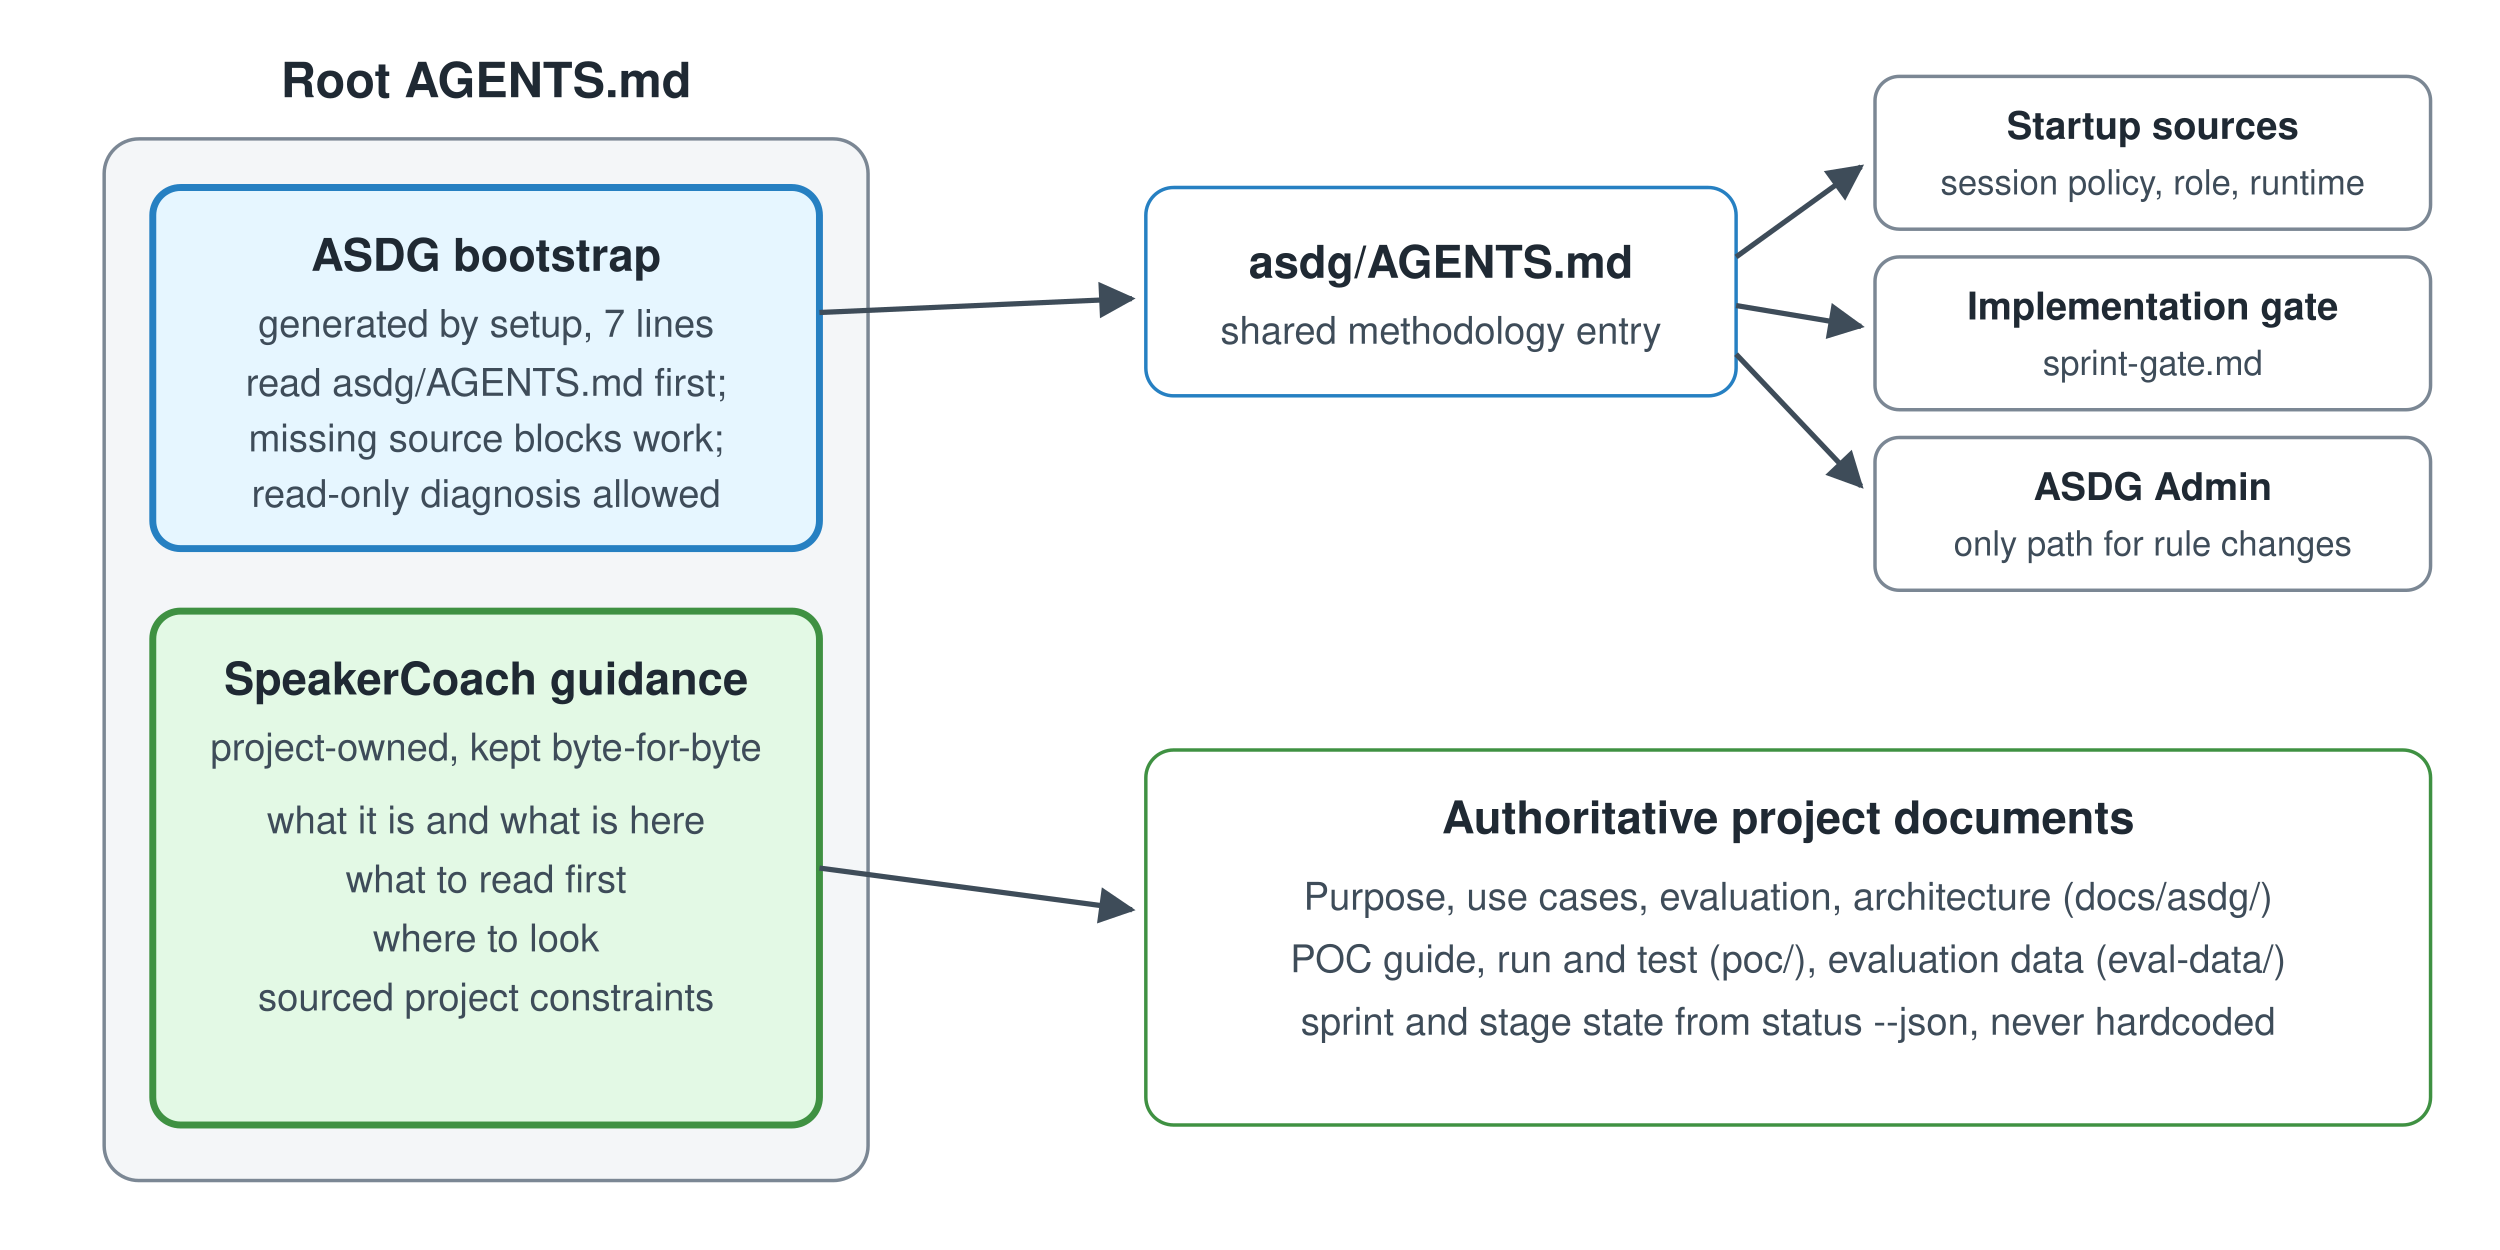
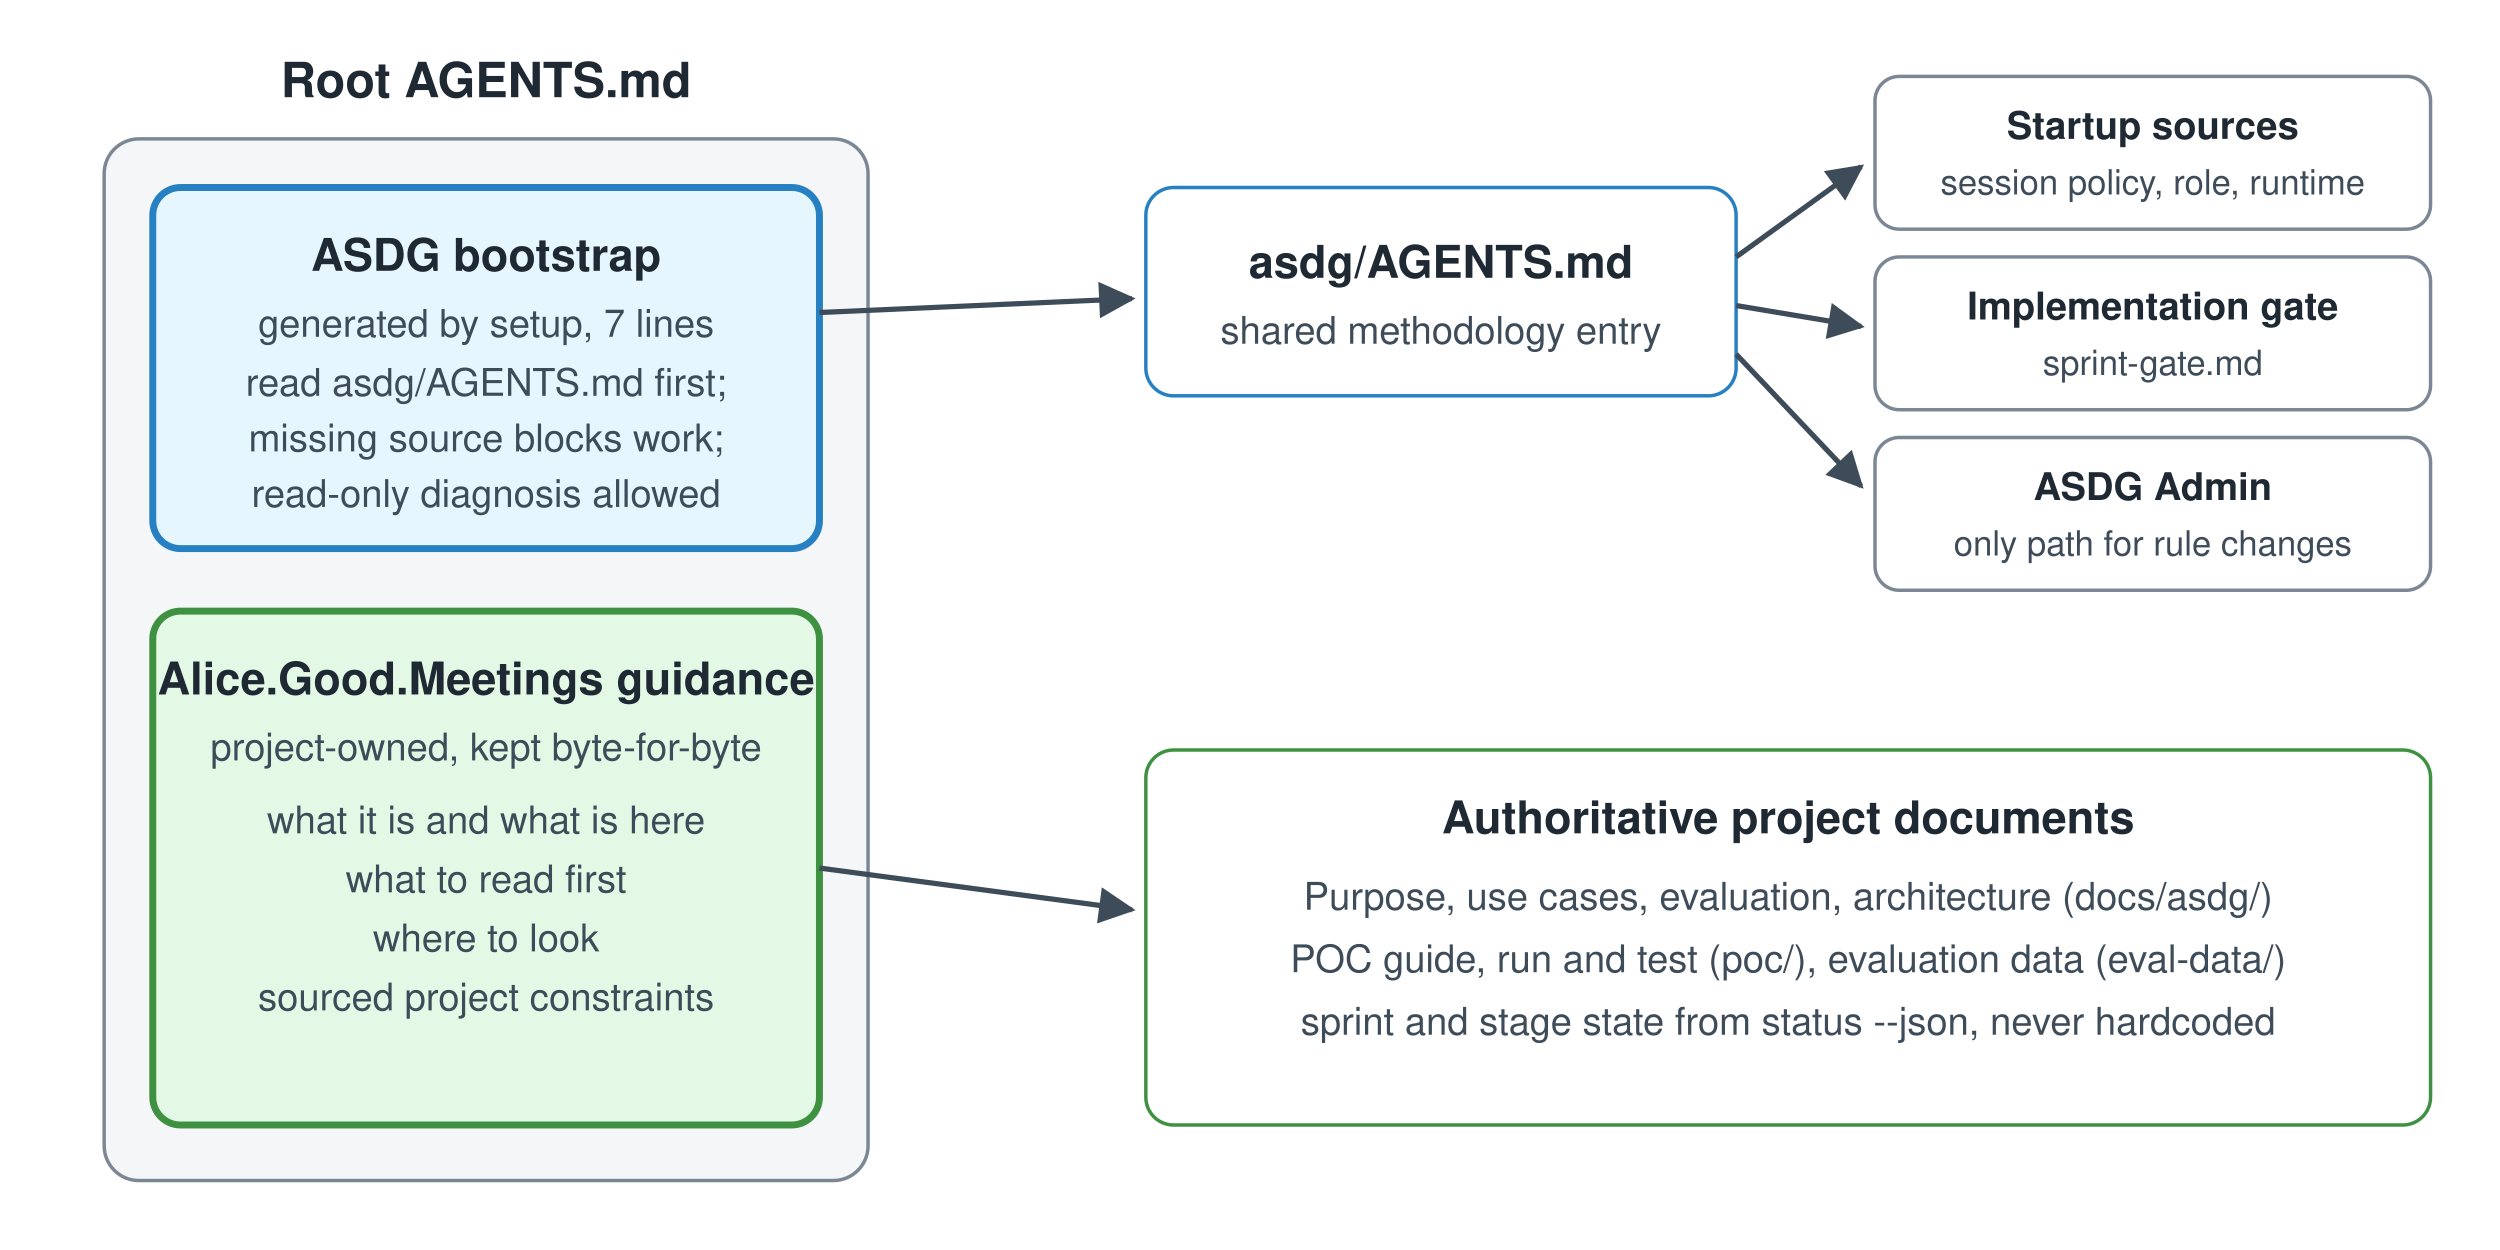
<svg xmlns="http://www.w3.org/2000/svg" viewBox="0 0 720 360" width="720" height="360" role="img" aria-labelledby="t d" font-family="Helvetica, Arial, sans-serif">
  <defs>
    <marker id="a" viewBox="0 0 10 10" refX="9" refY="5" markerWidth="7" markerHeight="7" orient="auto">
      <path d="M0,0 L10,5 L0,10 z" fill="#3e4c59" />
    </marker>
  </defs>
  <rect width="720" height="360" fill="#ffffff" />
  <text x="140" y="28" text-anchor="middle" font-size="14" font-weight="bold" fill="#1f2933">Root AGENTS.md</text>
  <rect x="30" y="40" width="220" height="300" rx="10" fill="#f4f6f8" stroke="#7b8794" />
  <rect x="44" y="54" width="192" height="104" rx="8" fill="#e6f6ff" stroke="#2680c2" stroke-width="2" />
  <text x="140" y="78" text-anchor="middle" font-size="13" font-weight="bold" fill="#1f2933">ASDG bootstrap</text>
  <text x="140" y="97" text-anchor="middle" font-size="11" fill="#3e4c59">generated by setup, 7 lines</text>
  <text x="140" y="114" text-anchor="middle" font-size="11" fill="#3e4c59">read asdg/AGENTS.md first;</text>
  <text x="140" y="130" text-anchor="middle" font-size="11" fill="#3e4c59">missing source blocks work;</text>
  <text x="140" y="146" text-anchor="middle" font-size="11" fill="#3e4c59">read-only diagnosis allowed</text>
  <rect x="44" y="176" width="192" height="148" rx="8" fill="#e3f9e5" stroke="#3f9142" stroke-width="2" />
-   <text x="140" y="200" text-anchor="middle" font-size="13" font-weight="bold" fill="#1f2933">SpeakerCoach guidance</text>
+   <text x="140" y="200" text-anchor="middle" font-size="13" font-weight="bold" fill="#1f2933">Alice.Good.Meetings guidance</text>
  <text x="140" y="219" text-anchor="middle" font-size="11" fill="#3e4c59">project-owned, kept byte-for-byte</text>
  <text x="140" y="240" text-anchor="middle" font-size="11" fill="#3e4c59">what it is and what is here</text>
  <text x="140" y="257" text-anchor="middle" font-size="11" fill="#3e4c59">what to read first</text>
  <text x="140" y="274" text-anchor="middle" font-size="11" fill="#3e4c59">where to look</text>
  <text x="140" y="291" text-anchor="middle" font-size="11" fill="#3e4c59">sourced project constraints</text>
  <rect x="330" y="54" width="170" height="60" rx="8" fill="#ffffff" stroke="#2680c2" />
  <text x="415" y="80" text-anchor="middle" font-size="13" font-weight="bold" fill="#1f2933">asdg/AGENTS.md</text>
  <text x="415" y="99" text-anchor="middle" font-size="11" fill="#3e4c59">shared methodology entry</text>
  <path d="M236,90 L326,86" stroke="#3e4c59" stroke-width="1.5" fill="none" marker-end="url(#a)" />
  <rect x="540" y="22" width="160" height="44" rx="7" fill="#ffffff" stroke="#7b8794" />
  <text x="620" y="40" text-anchor="middle" font-size="11" font-weight="bold" fill="#1f2933">Startup sources</text>
  <text x="620" y="56" text-anchor="middle" font-size="10" fill="#3e4c59">session policy, role, runtime</text>
  <rect x="540" y="74" width="160" height="44" rx="7" fill="#ffffff" stroke="#7b8794" />
  <text x="620" y="92" text-anchor="middle" font-size="11" font-weight="bold" fill="#1f2933">Implementation gate</text>
  <text x="620" y="108" text-anchor="middle" font-size="10" fill="#3e4c59">sprint-gate.md</text>
  <rect x="540" y="126" width="160" height="44" rx="7" fill="#ffffff" stroke="#7b8794" />
  <text x="620" y="144" text-anchor="middle" font-size="11" font-weight="bold" fill="#1f2933">ASDG Admin</text>
  <text x="620" y="160" text-anchor="middle" font-size="10" fill="#3e4c59">only path for rule changes</text>
  <path d="M500,74 L536,48" stroke="#3e4c59" stroke-width="1.5" fill="none" marker-end="url(#a)" />
  <path d="M500,88 L536,94" stroke="#3e4c59" stroke-width="1.5" fill="none" marker-end="url(#a)" />
  <path d="M500,102 L536,140" stroke="#3e4c59" stroke-width="1.5" fill="none" marker-end="url(#a)" />
  <rect x="330" y="216" width="370" height="108" rx="8" fill="#ffffff" stroke="#3f9142" />
  <text x="515" y="240" text-anchor="middle" font-size="13" font-weight="bold" fill="#1f2933">Authoritative project documents</text>
  <text x="515" y="262" text-anchor="middle" font-size="11" fill="#3e4c59">Purpose, use cases, evaluation, architecture (docs/asdg/)</text>
  <text x="515" y="280" text-anchor="middle" font-size="11" fill="#3e4c59">POC guide, run and test (poc/), evaluation data (eval-data/)</text>
  <text x="515" y="298" text-anchor="middle" font-size="11" fill="#3e4c59">sprint and stage state from status --json, never hardcoded</text>
  <path d="M236,250 L326,262" stroke="#3e4c59" stroke-width="1.5" fill="none" marker-end="url(#a)" />
</svg>
